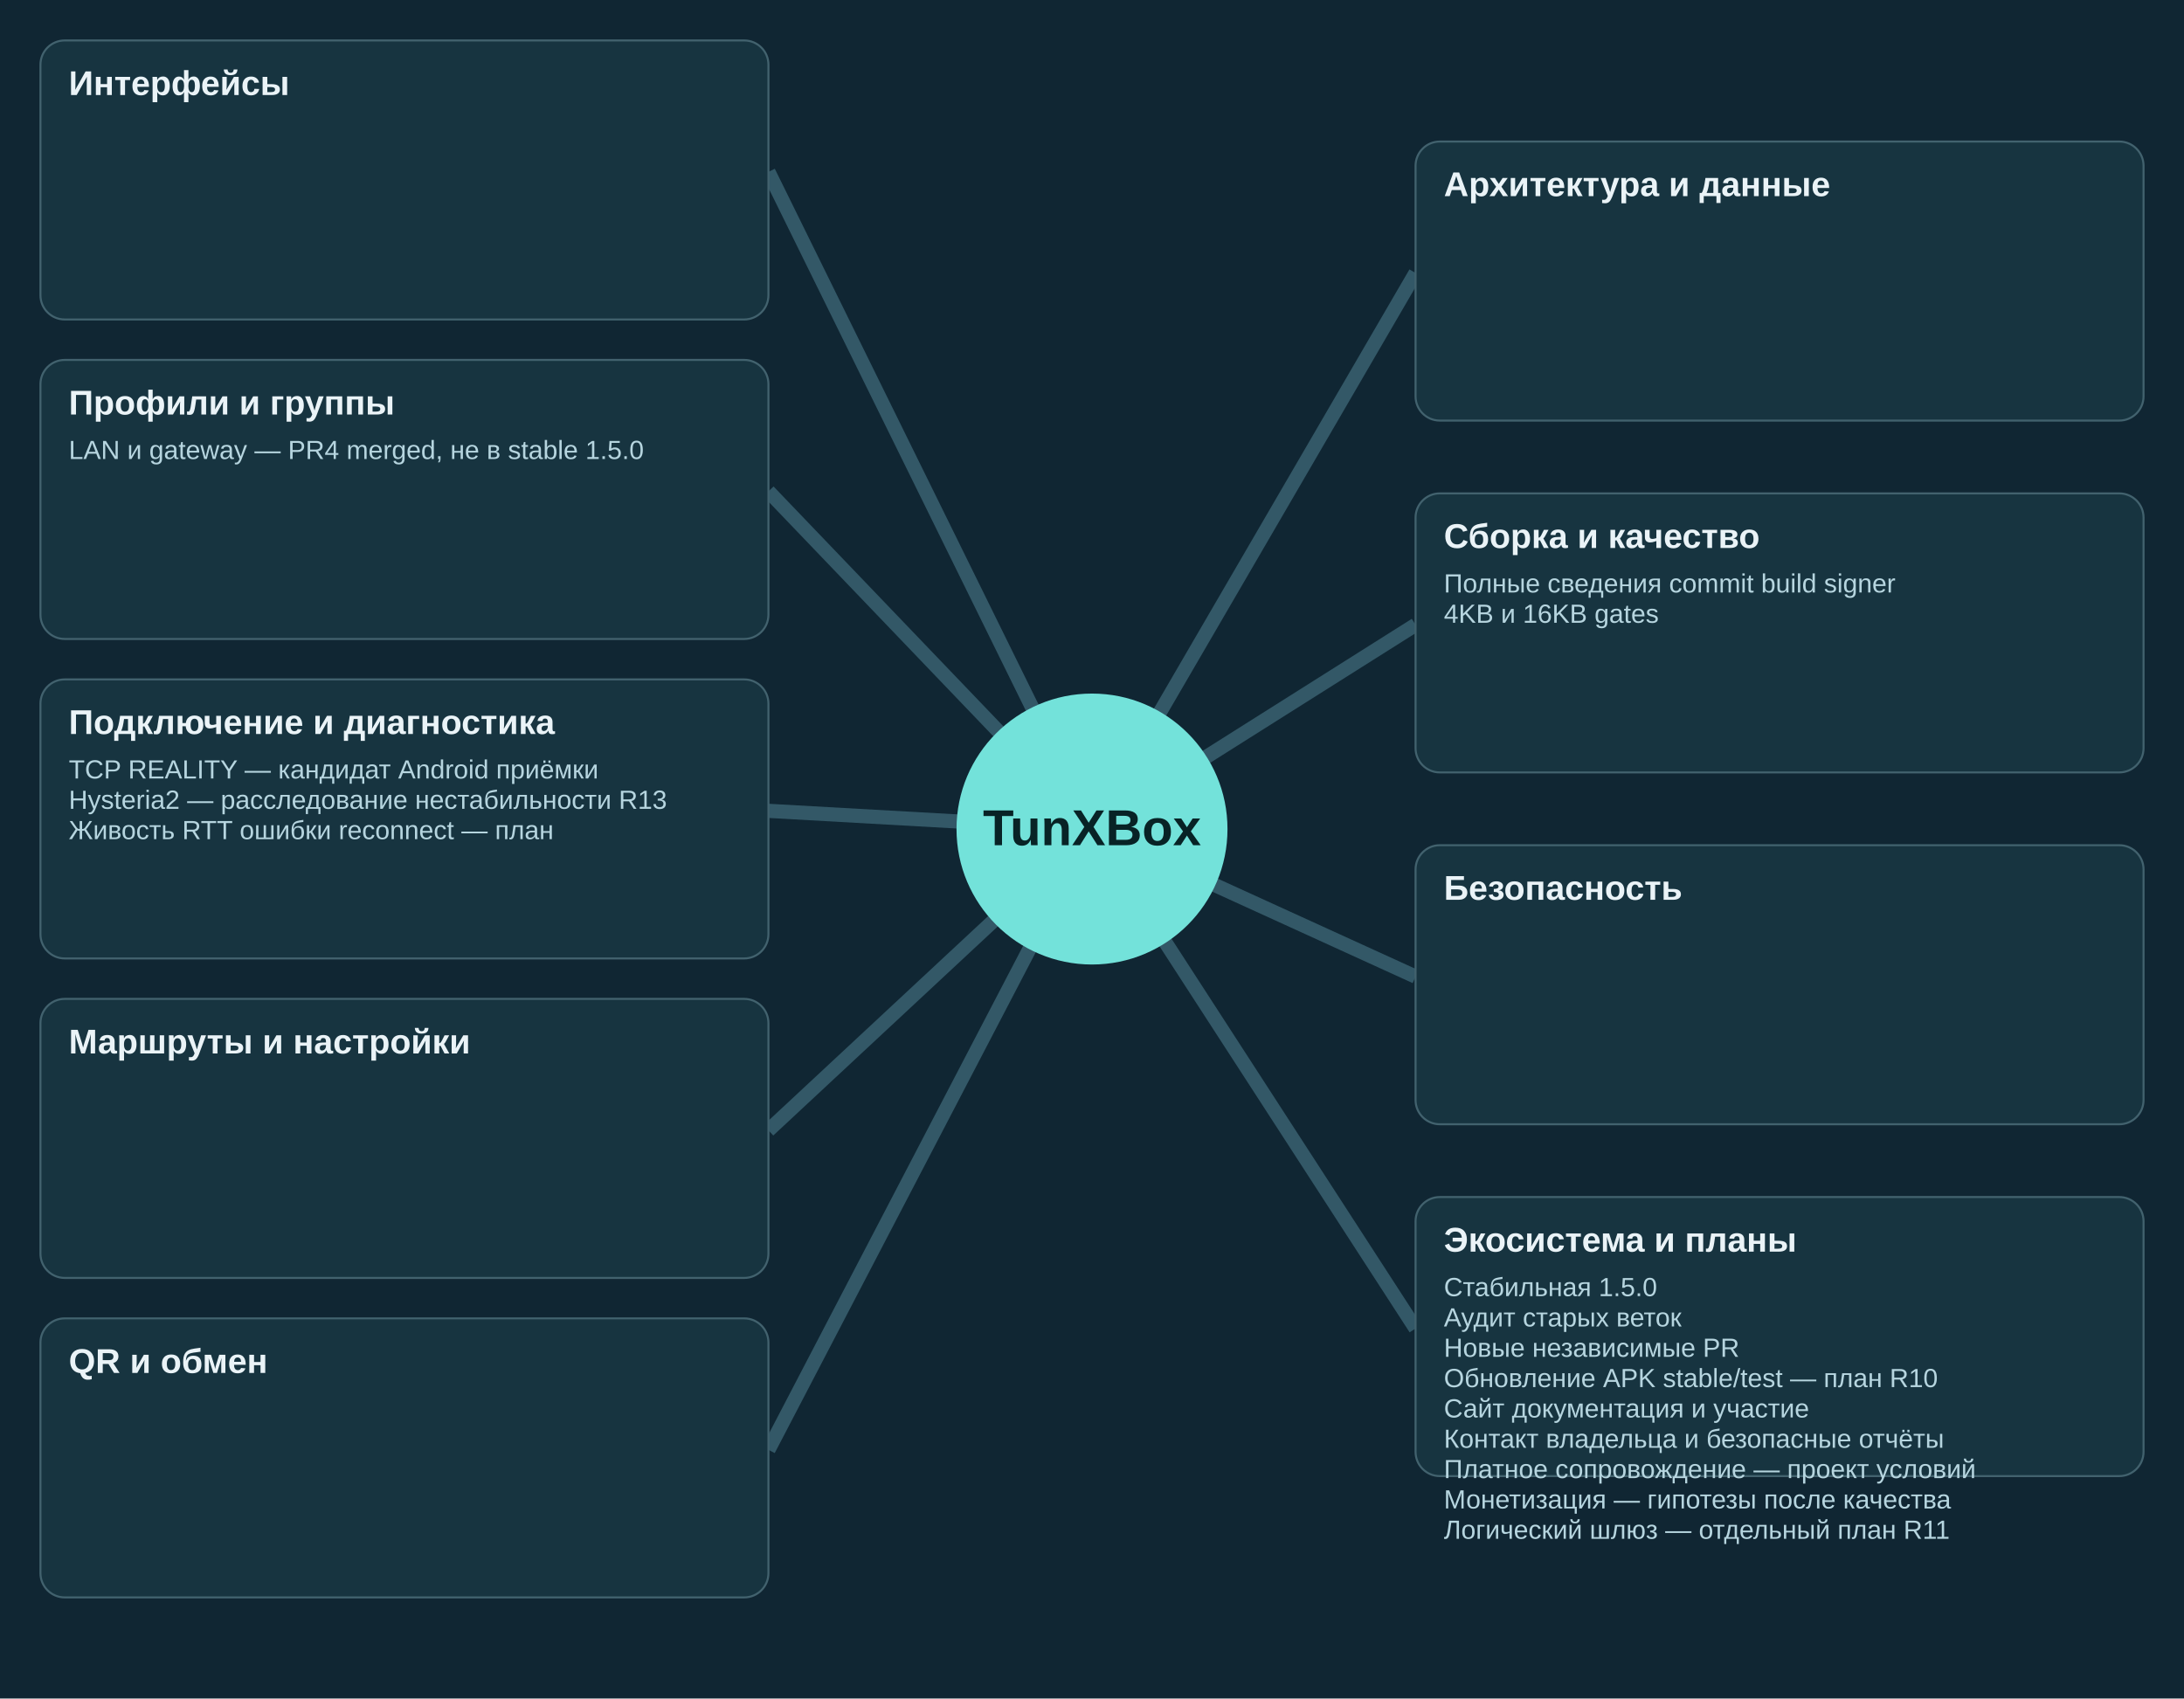
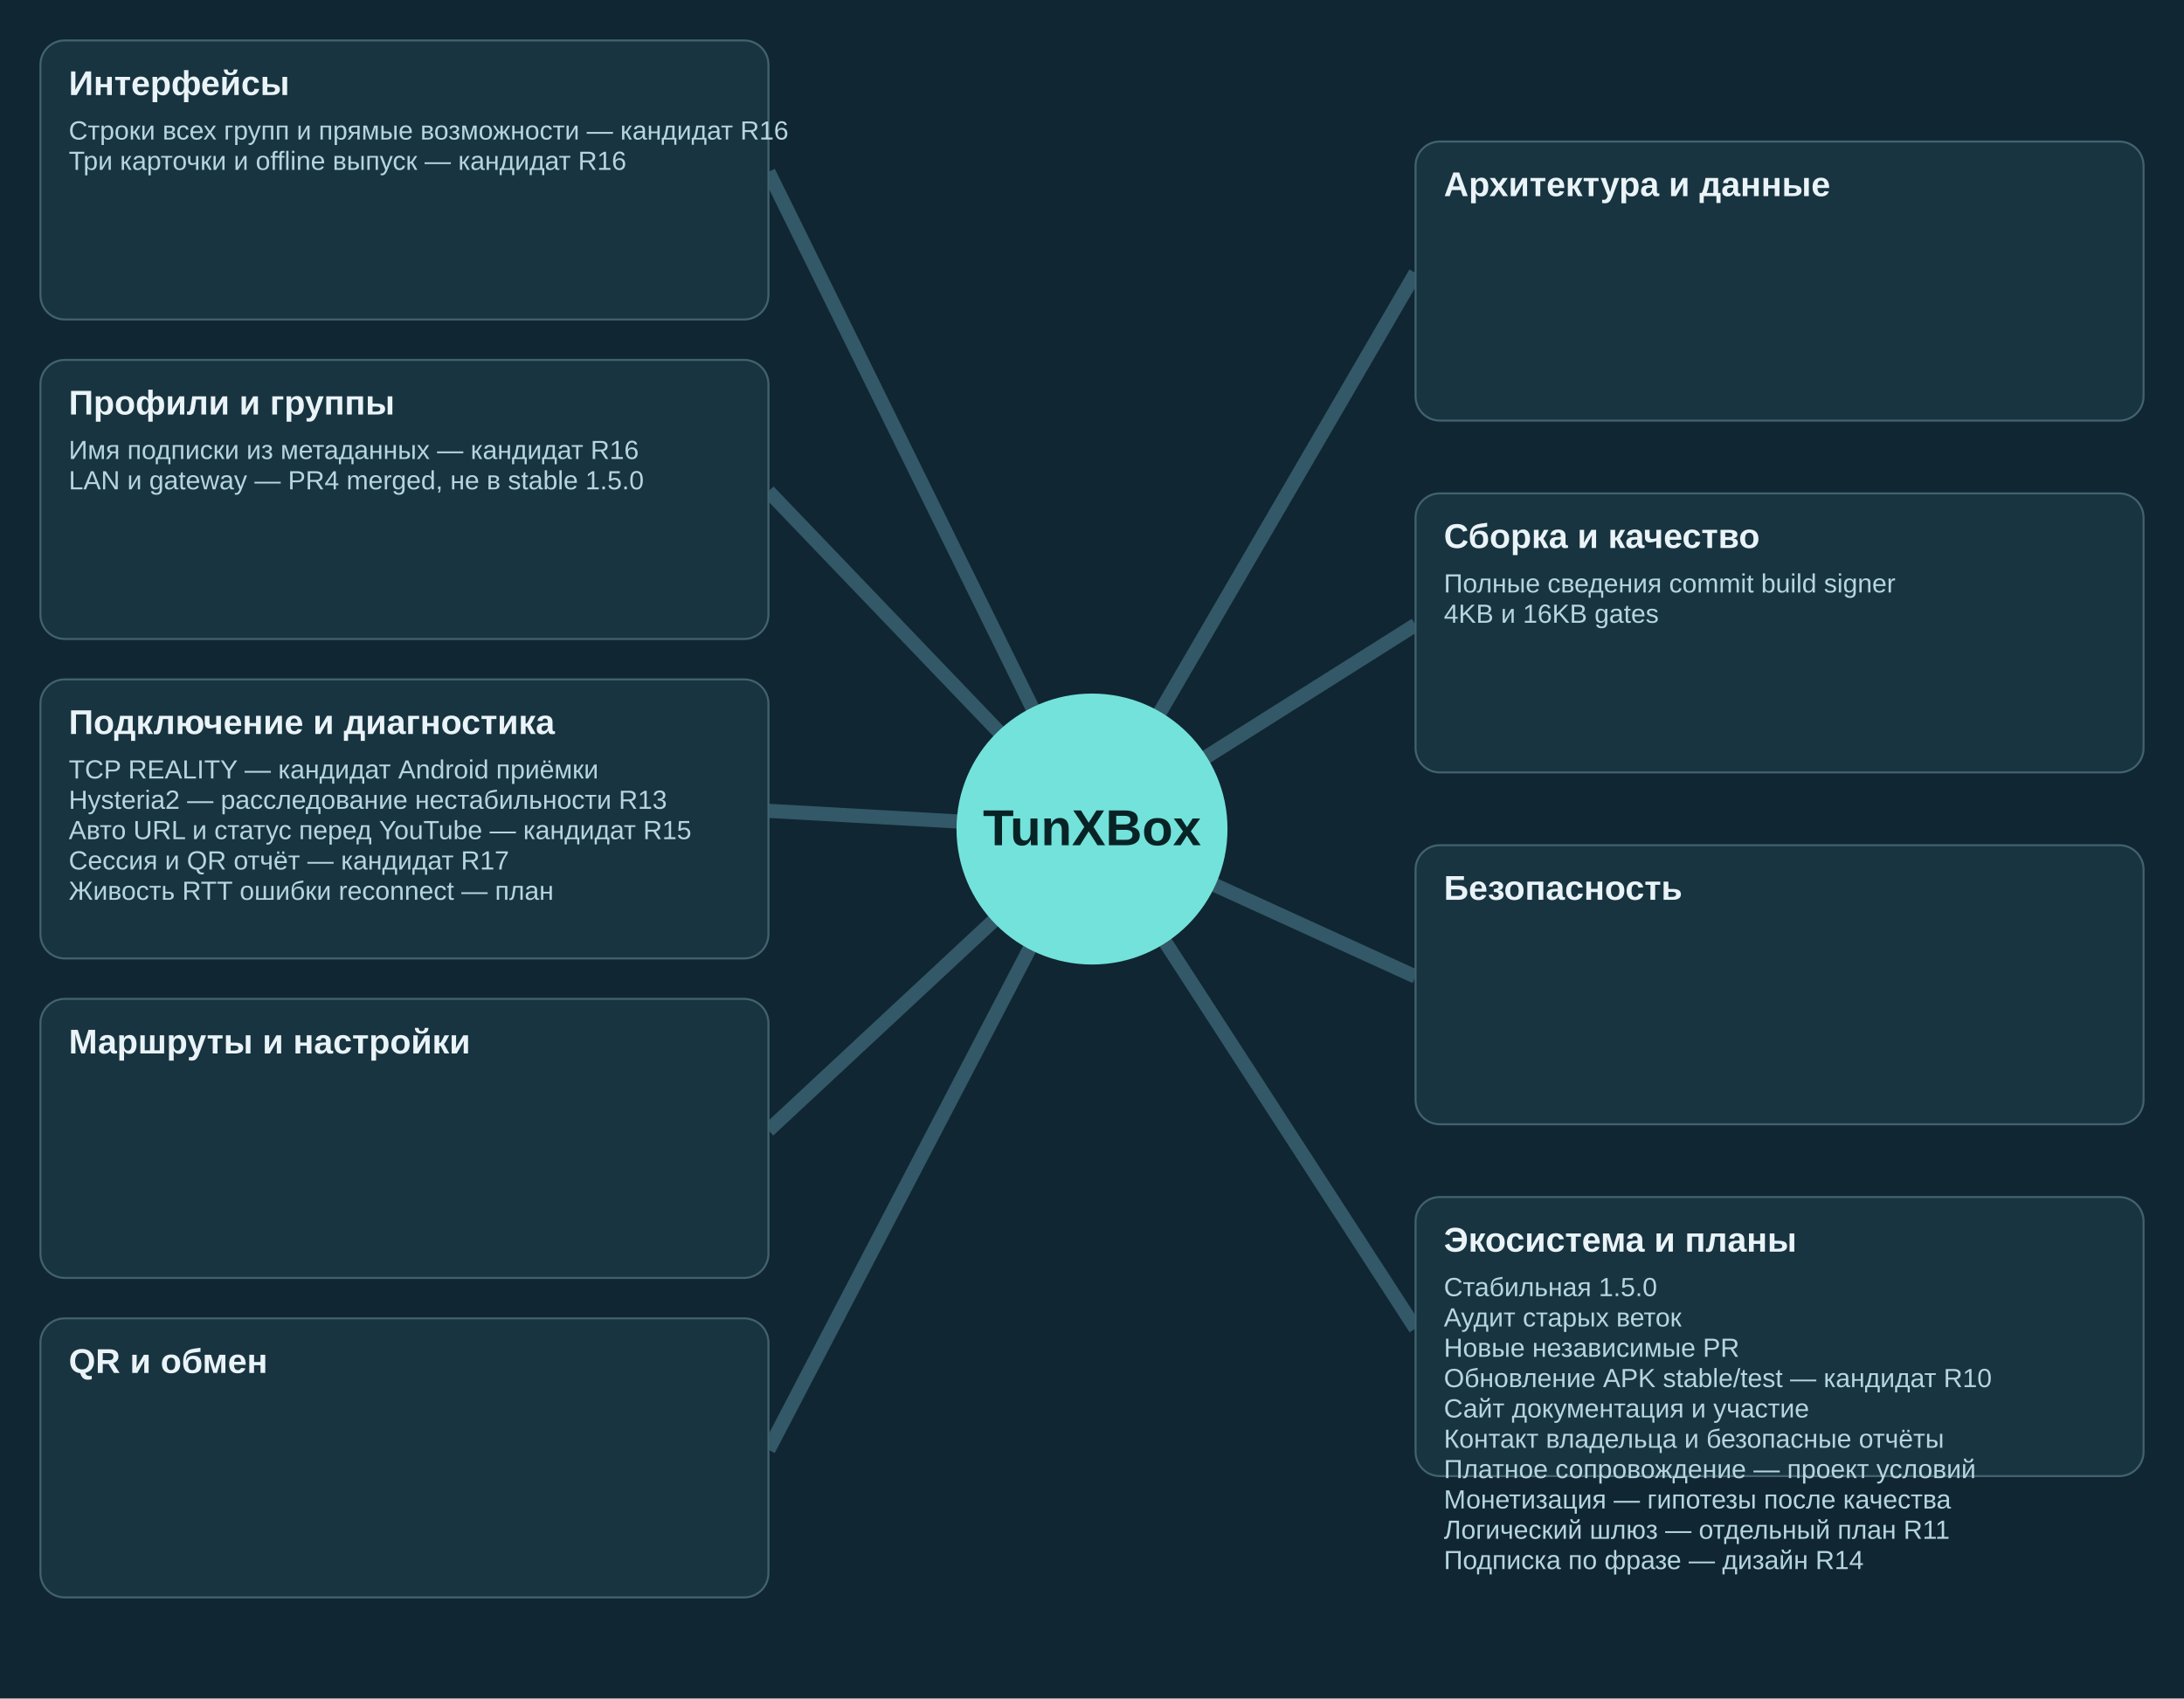
<svg xmlns="http://www.w3.org/2000/svg" viewBox="0 0 1080 840" role="img" aria-labelledby="title desc">
  <rect width="1080" height="840" fill="#102633" />
  <path d="M540 410 L380 85" stroke="#335867" stroke-width="7" fill="none" />
  <rect x="20" y="20" width="360" height="138" rx="12" fill="#173440" stroke="#42626e" />
  <text x="34" y="47" fill="#eaf3f7" font-family="Arial" font-size="17" font-weight="bold">Интерфейсы</text>
+   <text x="34" y="69" fill="#b6d5df" font-family="Arial" font-size="13">Строки всех групп и прямые возможности — кандидат R16</text>
+   <text x="34" y="84" fill="#b6d5df" font-family="Arial" font-size="13">Три карточки и offline выпуск — кандидат R16</text>
  <path d="M540 410 L380 243" stroke="#335867" stroke-width="7" fill="none" />
  <rect x="20" y="178" width="360" height="138" rx="12" fill="#173440" stroke="#42626e" />
  <text x="34" y="205" fill="#eaf3f7" font-family="Arial" font-size="17" font-weight="bold">Профили и группы</text>
-   <text x="34" y="227" fill="#b6d5df" font-family="Arial" font-size="13">LAN и gateway — PR4 merged, не в stable 1.5.0</text>
+   <text x="34" y="227" fill="#b6d5df" font-family="Arial" font-size="13">Имя подписки из метаданных — кандидат R16</text>
+   <text x="34" y="242" fill="#b6d5df" font-family="Arial" font-size="13">LAN и gateway — PR4 merged, не в stable 1.5.0</text>
  <path d="M540 410 L380 401" stroke="#335867" stroke-width="7" fill="none" />
  <rect x="20" y="336" width="360" height="138" rx="12" fill="#173440" stroke="#42626e" />
  <text x="34" y="363" fill="#eaf3f7" font-family="Arial" font-size="17" font-weight="bold">Подключение и диагностика</text>
  <text x="34" y="385" fill="#b6d5df" font-family="Arial" font-size="13">TCP REALITY — кандидат Android приёмки</text>
  <text x="34" y="400" fill="#b6d5df" font-family="Arial" font-size="13">Hysteria2 — расследование нестабильности R13</text>
-   <text x="34" y="415" fill="#b6d5df" font-family="Arial" font-size="13">Живость RTT ошибки reconnect — план</text>
+   <text x="34" y="415" fill="#b6d5df" font-family="Arial" font-size="13">Авто URL и статус перед YouTube — кандидат R15</text>
+   <text x="34" y="430" fill="#b6d5df" font-family="Arial" font-size="13">Сессия и QR отчёт — кандидат R17</text>
+   <text x="34" y="445" fill="#b6d5df" font-family="Arial" font-size="13">Живость RTT ошибки reconnect — план</text>
  <path d="M540 410 L380 559" stroke="#335867" stroke-width="7" fill="none" />
  <rect x="20" y="494" width="360" height="138" rx="12" fill="#173440" stroke="#42626e" />
  <text x="34" y="521" fill="#eaf3f7" font-family="Arial" font-size="17" font-weight="bold">Маршруты и настройки</text>
  <path d="M540 410 L380 717" stroke="#335867" stroke-width="7" fill="none" />
  <rect x="20" y="652" width="360" height="138" rx="12" fill="#173440" stroke="#42626e" />
  <text x="34" y="679" fill="#eaf3f7" font-family="Arial" font-size="17" font-weight="bold">QR и обмен</text>
  <path d="M540 410 L700 135" stroke="#335867" stroke-width="7" fill="none" />
  <rect x="700" y="70" width="360" height="138" rx="12" fill="#173440" stroke="#42626e" />
  <text x="714" y="97" fill="#eaf3f7" font-family="Arial" font-size="17" font-weight="bold">Архитектура и данные</text>
  <path d="M540 410 L700 309" stroke="#335867" stroke-width="7" fill="none" />
  <rect x="700" y="244" width="360" height="138" rx="12" fill="#173440" stroke="#42626e" />
  <text x="714" y="271" fill="#eaf3f7" font-family="Arial" font-size="17" font-weight="bold">Сборка и качество</text>
  <text x="714" y="293" fill="#b6d5df" font-family="Arial" font-size="13">Полные сведения commit build signer</text>
  <text x="714" y="308" fill="#b6d5df" font-family="Arial" font-size="13">4KB и 16KB gates</text>
  <path d="M540 410 L700 483" stroke="#335867" stroke-width="7" fill="none" />
  <rect x="700" y="418" width="360" height="138" rx="12" fill="#173440" stroke="#42626e" />
  <text x="714" y="445" fill="#eaf3f7" font-family="Arial" font-size="17" font-weight="bold">Безопасность</text>
  <path d="M540 410 L700 657" stroke="#335867" stroke-width="7" fill="none" />
  <rect x="700" y="592" width="360" height="138" rx="12" fill="#173440" stroke="#42626e" />
  <text x="714" y="619" fill="#eaf3f7" font-family="Arial" font-size="17" font-weight="bold">Экосистема и планы</text>
  <text x="714" y="641" fill="#b6d5df" font-family="Arial" font-size="13">Стабильная 1.5.0</text>
  <text x="714" y="656" fill="#b6d5df" font-family="Arial" font-size="13">Аудит старых веток</text>
  <text x="714" y="671" fill="#b6d5df" font-family="Arial" font-size="13">Новые независимые PR</text>
-   <text x="714" y="686" fill="#b6d5df" font-family="Arial" font-size="13">Обновление APK stable/test — план R10</text>
+   <text x="714" y="686" fill="#b6d5df" font-family="Arial" font-size="13">Обновление APK stable/test — кандидат R10</text>
  <text x="714" y="701" fill="#b6d5df" font-family="Arial" font-size="13">Сайт документация и участие</text>
  <text x="714" y="716" fill="#b6d5df" font-family="Arial" font-size="13">Контакт владельца и безопасные отчёты</text>
  <text x="714" y="731" fill="#b6d5df" font-family="Arial" font-size="13">Платное сопровождение — проект условий</text>
  <text x="714" y="746" fill="#b6d5df" font-family="Arial" font-size="13">Монетизация — гипотезы после качества</text>
  <text x="714" y="761" fill="#b6d5df" font-family="Arial" font-size="13">Логический шлюз — отдельный план R11</text>
+   <text x="714" y="776" fill="#b6d5df" font-family="Arial" font-size="13">Подписка по фразе — дизайн R14</text>
  <circle cx="540" cy="410" r="67" fill="#73e2da" />
  <text x="540" y="418" text-anchor="middle" fill="#082326" font-family="Arial" font-weight="bold" font-size="25">TunXBox</text>
</svg>
